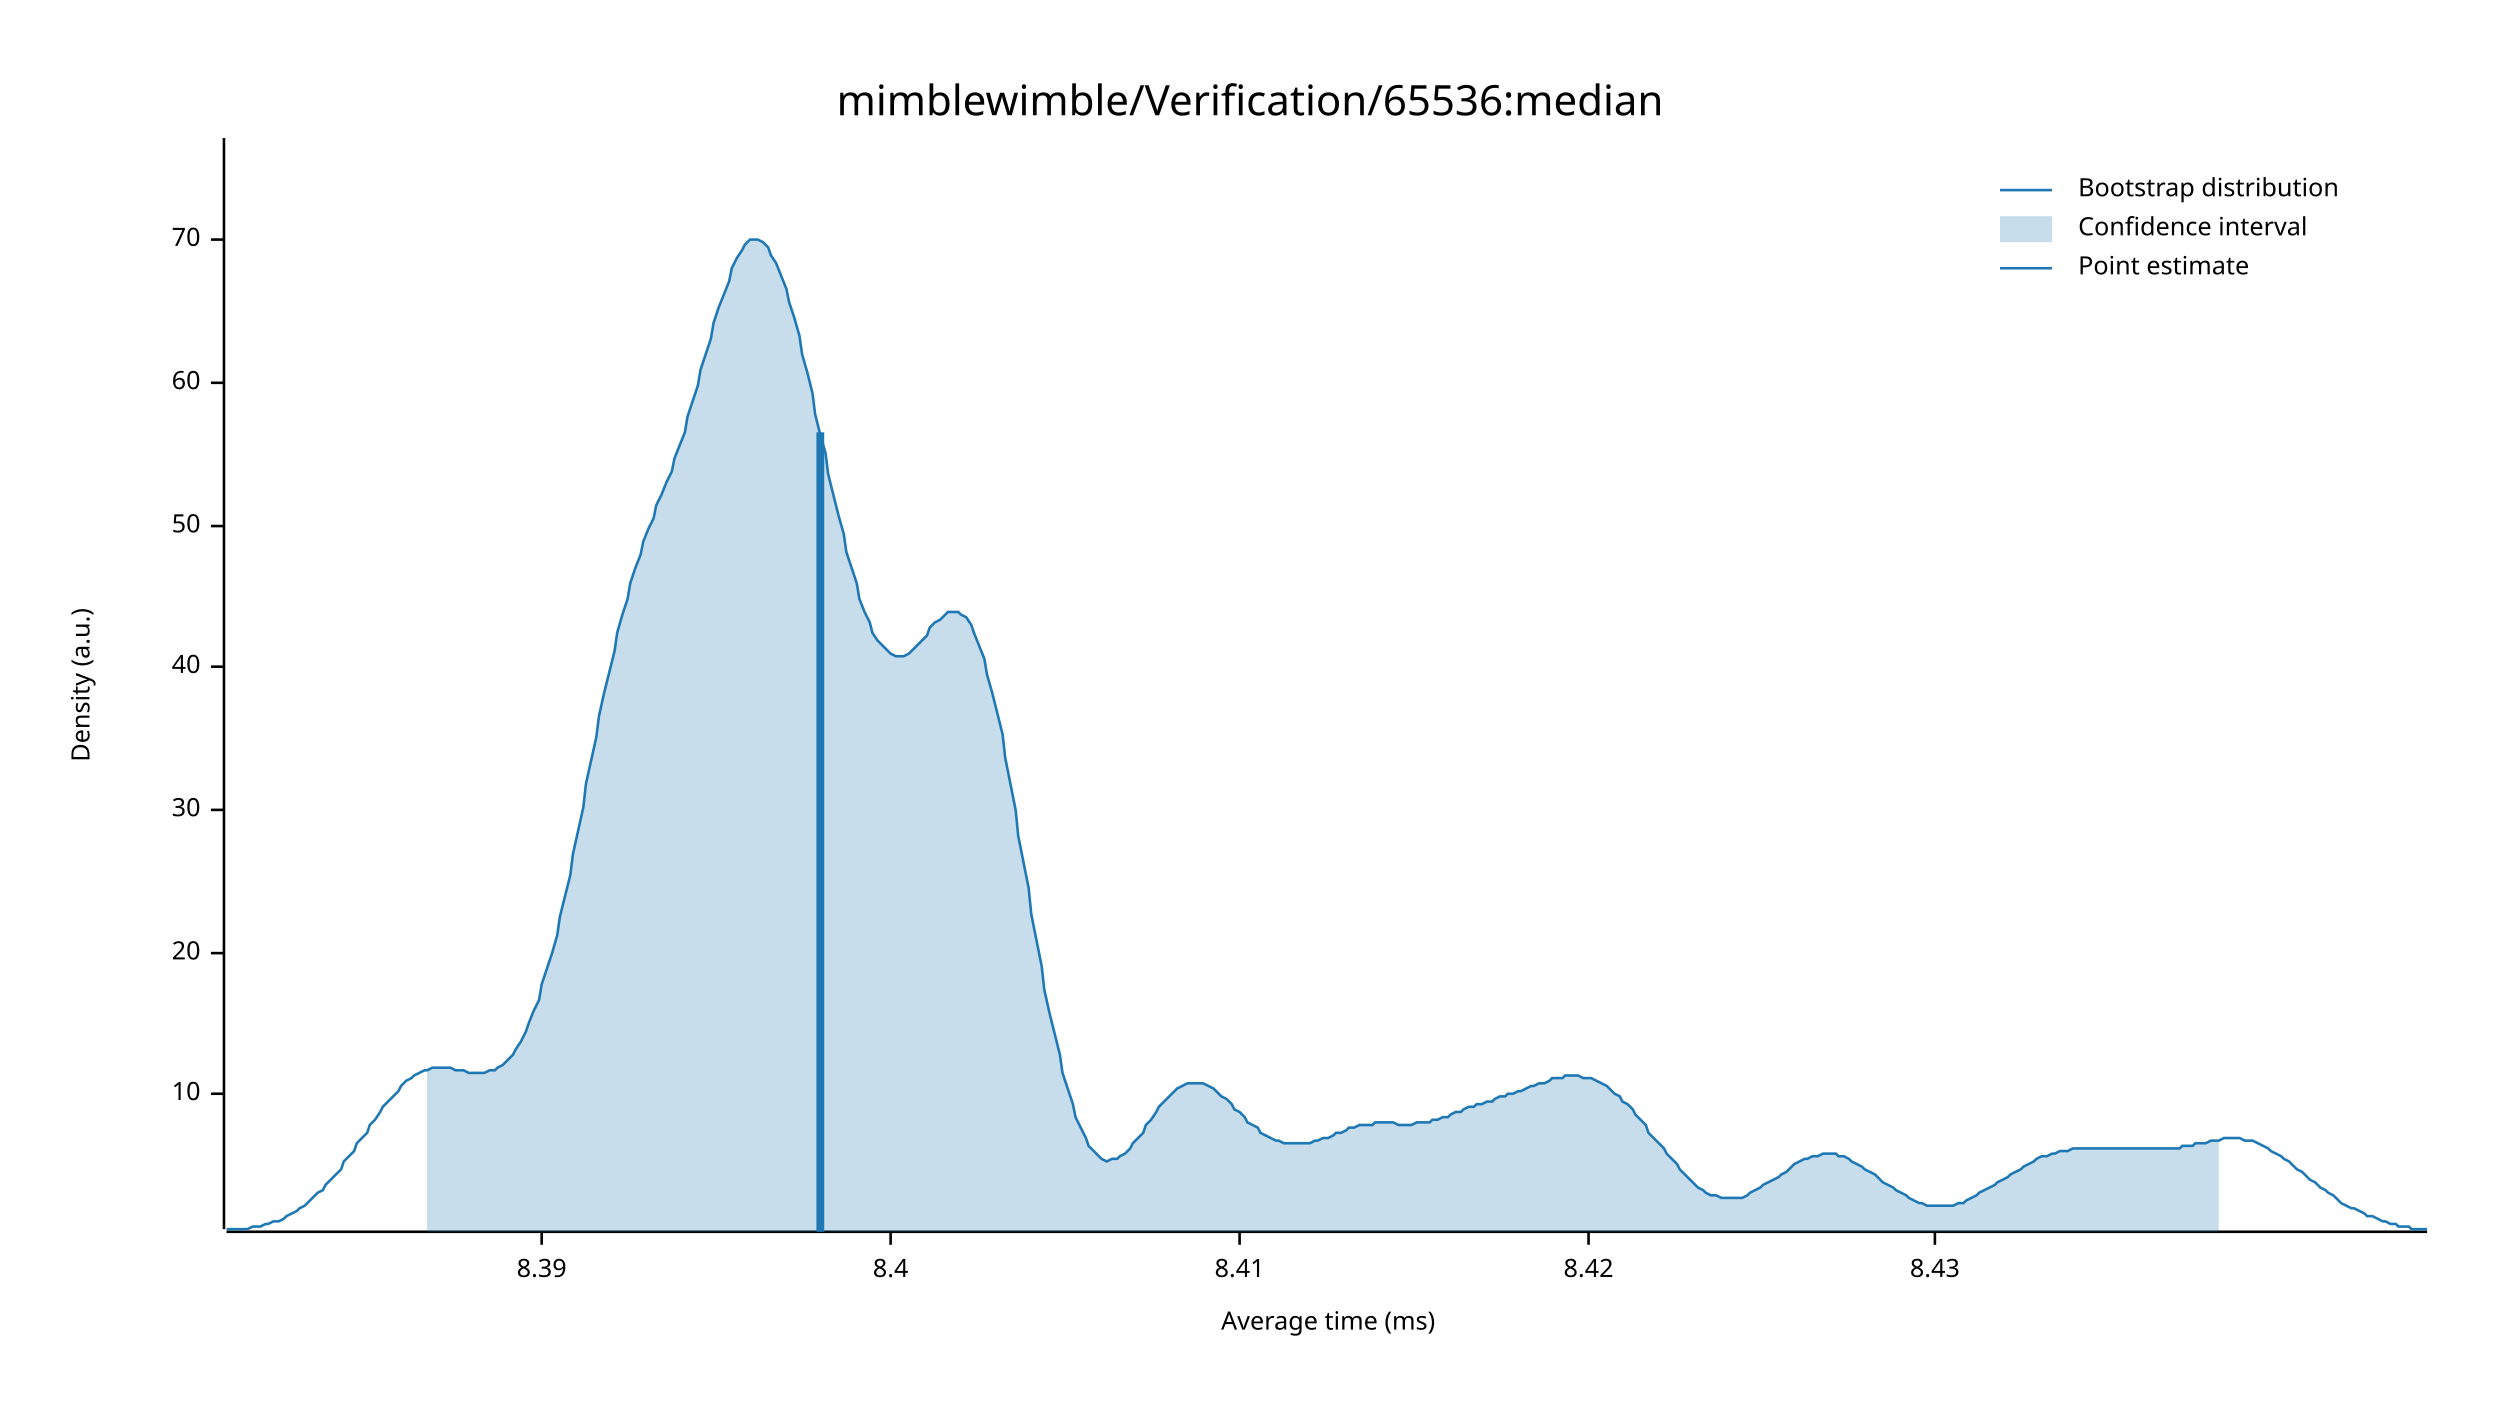
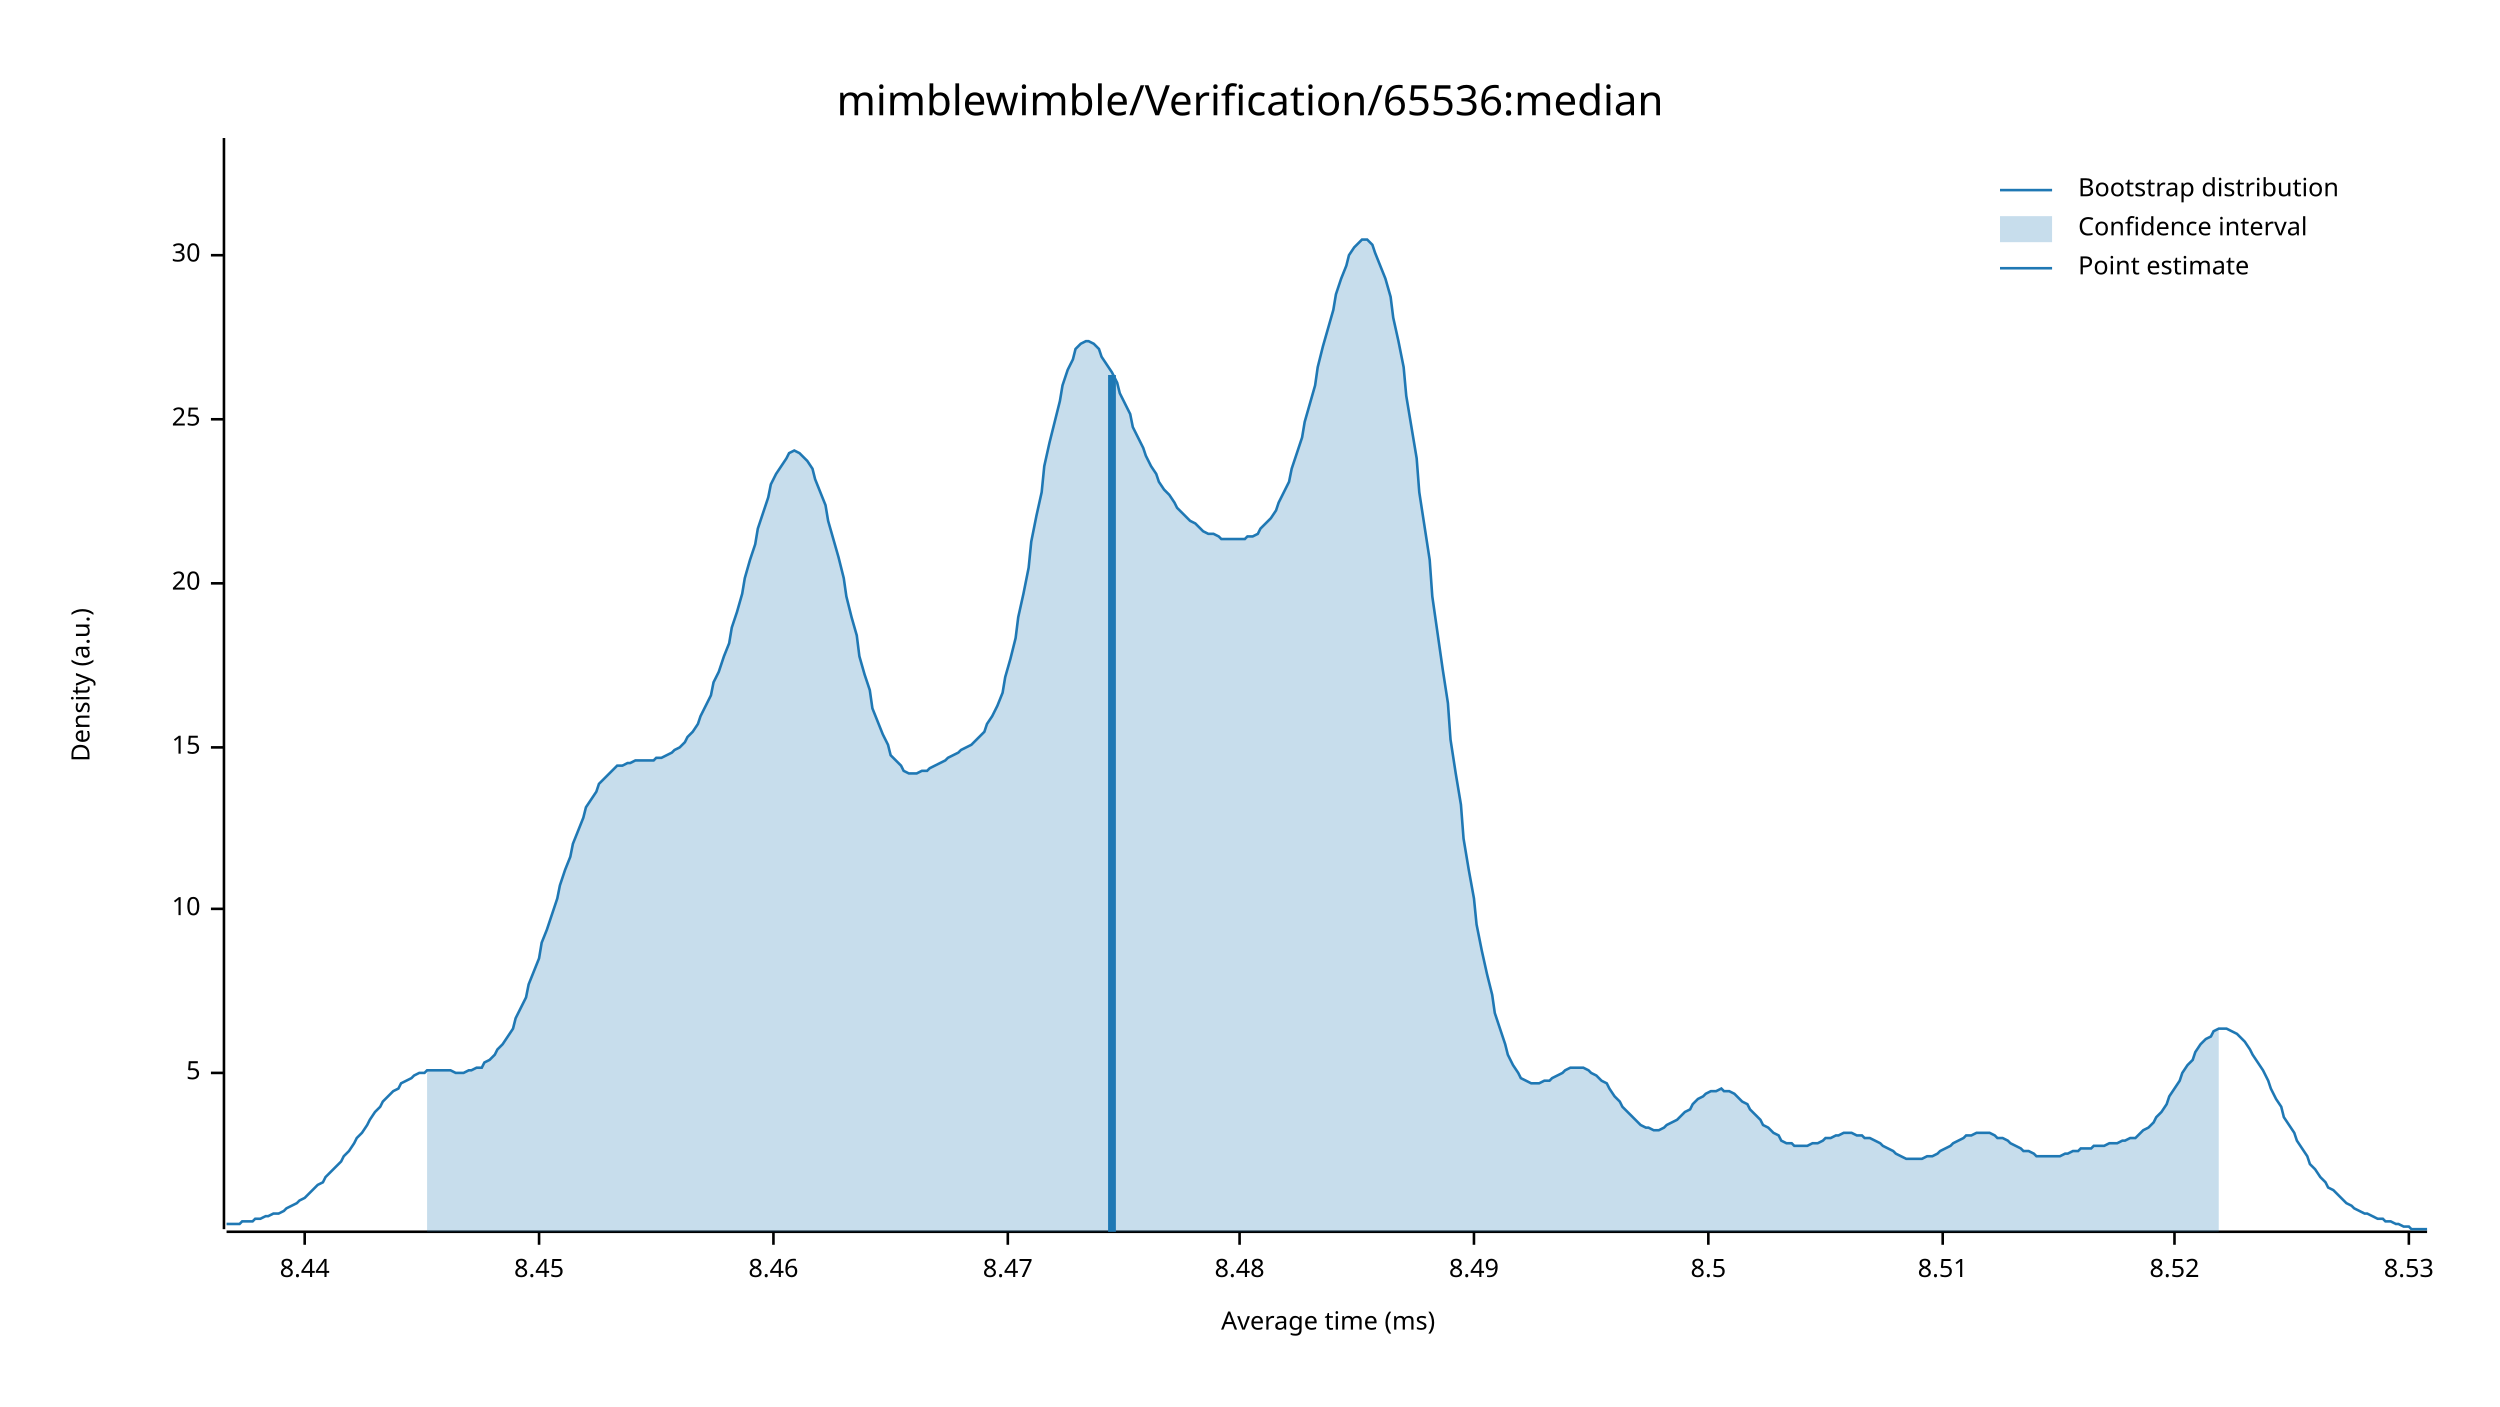
<svg xmlns="http://www.w3.org/2000/svg" width="960" height="540" viewBox="0 0 960 540">
  <text x="480" y="32" dy="0.76em" text-anchor="middle" font-family="sans-serif" font-size="16.129" opacity="1" fill="#000000">
mimblewimble/Verification/65536:median
</text>
  <text x="27" y="263" dy="0.76em" text-anchor="middle" font-family="sans-serif" font-size="9.677" opacity="1" fill="#000000" transform="rotate(270, 27, 263)">
Density (a.u.)
</text>
  <text x="510" y="513" dy="-0.5ex" text-anchor="middle" font-family="sans-serif" font-size="9.677" opacity="1" fill="#000000">
Average time (ms)
</text>
  <polyline fill="none" opacity="1" stroke="#000000" stroke-width="1" points="86,53 86,472 " />
-   <text x="77" y="420" dy="0.5ex" text-anchor="end" font-family="sans-serif" font-size="9.677" opacity="1" fill="#000000">
+   <text x="77" y="412" dy="0.5ex" text-anchor="end" font-family="sans-serif" font-size="9.677" opacity="1" fill="#000000">
+ 5
+ </text>
+   <polyline fill="none" opacity="1" stroke="#000000" stroke-width="1" points="81,412 86,412 " />
+   <text x="77" y="349" dy="0.5ex" text-anchor="end" font-family="sans-serif" font-size="9.677" opacity="1" fill="#000000">
10
</text>
-   <polyline fill="none" opacity="1" stroke="#000000" stroke-width="1" points="81,420 86,420 " />
-   <text x="77" y="366" dy="0.5ex" text-anchor="end" font-family="sans-serif" font-size="9.677" opacity="1" fill="#000000">
+   <polyline fill="none" opacity="1" stroke="#000000" stroke-width="1" points="81,349 86,349 " />
+   <text x="77" y="287" dy="0.5ex" text-anchor="end" font-family="sans-serif" font-size="9.677" opacity="1" fill="#000000">
+ 15
+ </text>
+   <polyline fill="none" opacity="1" stroke="#000000" stroke-width="1" points="81,287 86,287 " />
+   <text x="77" y="224" dy="0.5ex" text-anchor="end" font-family="sans-serif" font-size="9.677" opacity="1" fill="#000000">
20
</text>
-   <polyline fill="none" opacity="1" stroke="#000000" stroke-width="1" points="81,366 86,366 " />
-   <text x="77" y="311" dy="0.5ex" text-anchor="end" font-family="sans-serif" font-size="9.677" opacity="1" fill="#000000">
+   <polyline fill="none" opacity="1" stroke="#000000" stroke-width="1" points="81,224 86,224 " />
+   <text x="77" y="161" dy="0.5ex" text-anchor="end" font-family="sans-serif" font-size="9.677" opacity="1" fill="#000000">
+ 25
+ </text>
+   <polyline fill="none" opacity="1" stroke="#000000" stroke-width="1" points="81,161 86,161 " />
+   <text x="77" y="98" dy="0.5ex" text-anchor="end" font-family="sans-serif" font-size="9.677" opacity="1" fill="#000000">
30
</text>
-   <polyline fill="none" opacity="1" stroke="#000000" stroke-width="1" points="81,311 86,311 " />
-   <text x="77" y="256" dy="0.5ex" text-anchor="end" font-family="sans-serif" font-size="9.677" opacity="1" fill="#000000">
- 40
+   <polyline fill="none" opacity="1" stroke="#000000" stroke-width="1" points="81,98 86,98 " />
+   <polyline fill="none" opacity="1" stroke="#000000" stroke-width="1" points="87,473 932,473 " />
+   <text x="117" y="483" dy="0.76em" text-anchor="middle" font-family="sans-serif" font-size="9.677" opacity="1" fill="#000000">
+ 8.44
</text>
-   <polyline fill="none" opacity="1" stroke="#000000" stroke-width="1" points="81,256 86,256 " />
-   <text x="77" y="202" dy="0.5ex" text-anchor="end" font-family="sans-serif" font-size="9.677" opacity="1" fill="#000000">
- 50
+   <polyline fill="none" opacity="1" stroke="#000000" stroke-width="1" points="117,473 117,478 " />
+   <text x="207" y="483" dy="0.76em" text-anchor="middle" font-family="sans-serif" font-size="9.677" opacity="1" fill="#000000">
+ 8.45
</text>
-   <polyline fill="none" opacity="1" stroke="#000000" stroke-width="1" points="81,202 86,202 " />
-   <text x="77" y="147" dy="0.5ex" text-anchor="end" font-family="sans-serif" font-size="9.677" opacity="1" fill="#000000">
- 60
+   <polyline fill="none" opacity="1" stroke="#000000" stroke-width="1" points="207,473 207,478 " />
+   <text x="297" y="483" dy="0.76em" text-anchor="middle" font-family="sans-serif" font-size="9.677" opacity="1" fill="#000000">
+ 8.46
</text>
-   <polyline fill="none" opacity="1" stroke="#000000" stroke-width="1" points="81,147 86,147 " />
-   <text x="77" y="92" dy="0.5ex" text-anchor="end" font-family="sans-serif" font-size="9.677" opacity="1" fill="#000000">
- 70
+   <polyline fill="none" opacity="1" stroke="#000000" stroke-width="1" points="297,473 297,478 " />
+   <text x="387" y="483" dy="0.76em" text-anchor="middle" font-family="sans-serif" font-size="9.677" opacity="1" fill="#000000">
+ 8.47
</text>
-   <polyline fill="none" opacity="1" stroke="#000000" stroke-width="1" points="81,92 86,92 " />
-   <polyline fill="none" opacity="1" stroke="#000000" stroke-width="1" points="87,473 932,473 " />
-   <text x="208" y="483" dy="0.76em" text-anchor="middle" font-family="sans-serif" font-size="9.677" opacity="1" fill="#000000">
- 8.39
- </text>
-   <polyline fill="none" opacity="1" stroke="#000000" stroke-width="1" points="208,473 208,478 " />
-   <text x="342" y="483" dy="0.76em" text-anchor="middle" font-family="sans-serif" font-size="9.677" opacity="1" fill="#000000">
- 8.4
- </text>
-   <polyline fill="none" opacity="1" stroke="#000000" stroke-width="1" points="342,473 342,478 " />
+   <polyline fill="none" opacity="1" stroke="#000000" stroke-width="1" points="387,473 387,478 " />
  <text x="476" y="483" dy="0.76em" text-anchor="middle" font-family="sans-serif" font-size="9.677" opacity="1" fill="#000000">
- 8.41
+ 8.48
</text>
  <polyline fill="none" opacity="1" stroke="#000000" stroke-width="1" points="476,473 476,478 " />
-   <text x="610" y="483" dy="0.76em" text-anchor="middle" font-family="sans-serif" font-size="9.677" opacity="1" fill="#000000">
- 8.42
+   <text x="566" y="483" dy="0.76em" text-anchor="middle" font-family="sans-serif" font-size="9.677" opacity="1" fill="#000000">
+ 8.49
</text>
-   <polyline fill="none" opacity="1" stroke="#000000" stroke-width="1" points="610,473 610,478 " />
-   <text x="743" y="483" dy="0.76em" text-anchor="middle" font-family="sans-serif" font-size="9.677" opacity="1" fill="#000000">
- 8.43
+   <polyline fill="none" opacity="1" stroke="#000000" stroke-width="1" points="566,473 566,478 " />
+   <text x="656" y="483" dy="0.76em" text-anchor="middle" font-family="sans-serif" font-size="9.677" opacity="1" fill="#000000">
+ 8.5
</text>
-   <polyline fill="none" opacity="1" stroke="#000000" stroke-width="1" points="743,473 743,478 " />
-   <polyline fill="none" opacity="1" stroke="#1F78B4" stroke-width="1" points="87,472 88,472 90,472 92,472 93,472 95,472 97,471 98,471 100,471 102,470 103,470 105,469 107,469 109,468 110,467 112,466 114,465 115,464 117,463 119,461 120,460 122,458 124,457 125,455 127,453 129,451 131,449 132,446 134,444 136,442 137,439 139,437 141,435 142,432 144,430 146,427 147,425 149,423 151,421 153,419 154,417 156,415 158,414 159,413 161,412 163,411 164,411 166,410 168,410 169,410 171,410 173,410 175,411 176,411 178,411 180,412 181,412 183,412 185,412 186,412 188,411 190,411 191,410 193,409 195,407 197,405 198,403 200,400 202,396 203,393 205,388 207,384 208,378 210,372 212,366 214,359 215,352 217,344 219,336 220,328 222,319 224,310 225,301 227,292 229,283 230,275 232,266 234,258 236,250 237,243 239,236 241,230 242,224 244,218 246,213 247,208 249,203 251,199 252,194 254,190 256,185 258,181 259,176 261,171 263,166 264,160 266,154 268,148 269,142 271,136 273,130 274,124 276,118 278,113 280,108 281,103 283,99 285,96 286,94 288,92 290,92 291,92 293,93 295,95 296,98 298,101 300,106 302,111 303,116 305,122 307,129 308,136 310,143 312,151 313,159 315,167 317,174 318,182 320,190 322,198 324,205 325,212 327,218 329,224 330,230 332,235 334,239 335,243 337,246 339,248 341,250 342,251 344,252 346,252 347,252 349,251 351,249 352,248 354,246 356,244 357,241 359,239 361,238 363,236 364,235 366,235 368,235 369,236 371,237 373,240 374,243 376,248 378,253 379,259 381,266 383,274 385,282 386,291 388,301 390,311 391,321 393,331 395,341 396,351 398,361 400,371 401,380 403,389 405,397 407,405 408,412 410,418 412,424 413,429 415,433 417,437 418,440 420,442 422,444 423,445 425,446 427,445 429,445 430,444 432,443 434,441 435,439 437,437 439,435 440,432 442,430 444,427 445,425 447,423 449,421 451,419 452,418 454,417 456,416 457,416 459,416 461,416 462,416 464,417 466,418 468,420 469,421 471,422 473,424 474,426 476,427 478,429 479,431 481,432 483,433 484,435 486,436 488,437 490,438 491,438 493,439 495,439 496,439 498,439 500,439 501,439 503,439 505,438 506,438 508,437 510,437 512,436 513,435 515,435 517,434 518,433 520,433 522,432 523,432 525,432 527,432 528,431 530,431 532,431 534,431 535,431 537,432 539,432 540,432 542,432 544,431 545,431 547,431 549,431 550,430 552,430 554,429 556,429 557,428 559,427 561,427 562,426 564,425 566,425 567,424 569,424 571,423 573,423 574,422 576,421 578,421 579,420 581,420 583,419 584,419 586,418 588,417 589,417 591,416 593,416 595,415 596,414 598,414 600,414 601,413 603,413 605,413 606,413 608,414 610,414 611,414 613,415 615,416 617,417 618,418 620,420 622,421 623,423 625,424 627,426 628,428 630,430 632,432 633,435 635,437 637,439 639,441 640,443 642,445 644,447 645,449 647,451 649,453 650,454 652,456 654,457 655,458 657,459 659,459 661,460 662,460 664,460 666,460 667,460 669,460 671,459 672,458 674,457 676,456 677,455 679,454 681,453 683,452 684,451 686,450 688,448 689,447 691,446 693,445 694,445 696,444 698,444 700,443 701,443 703,443 705,443 706,444 708,444 710,445 711,446 713,447 715,448 716,449 718,450 720,451 722,453 723,454 725,455 727,456 728,457 730,458 732,459 733,460 735,461 737,462 738,462 740,463 742,463 744,463 745,463 747,463 749,463 750,463 752,462 754,462 755,461 757,460 759,459 760,458 762,457 764,456 766,455 767,454 769,453 771,452 772,451 774,450 776,449 777,448 779,447 781,446 782,445 784,444 786,444 788,443 789,443 791,442 793,442 794,442 796,441 798,441 799,441 801,441 803,441 804,441 806,441 808,441 810,441 811,441 813,441 815,441 816,441 818,441 820,441 821,441 823,441 825,441 827,441 828,441 830,441 832,441 833,441 835,441 837,441 838,440 840,440 842,440 843,439 845,439 847,439 849,438 850,438 852,438 854,437 855,437 857,437 859,437 860,437 862,438 864,438 865,438 867,439 869,440 871,441 872,442 874,443 876,444 877,445 879,446 881,448 882,449 884,450 886,452 887,453 889,454 891,456 893,457 894,458 896,459 898,461 899,462 901,463 903,464 904,464 906,465 908,466 909,467 911,467 913,468 915,469 916,469 918,470 920,470 921,471 923,471 925,471 926,472 928,472 930,472 932,472 " />
-   <polygon opacity="0.25" fill="#1F78B4" points="164,411 166,410 168,410 169,410 171,410 173,410 175,411 176,411 178,411 180,412 181,412 183,412 185,412 186,412 188,411 190,411 191,410 193,409 195,407 197,405 198,403 200,400 202,396 203,393 205,388 207,384 208,378 210,372 212,366 214,359 215,352 217,344 219,336 220,328 222,319 224,310 225,301 227,292 229,283 230,275 232,266 234,258 236,250 237,243 239,236 241,230 242,224 244,218 246,213 247,208 249,203 251,199 252,194 254,190 256,185 258,181 259,176 261,171 263,166 264,160 266,154 268,148 269,142 271,136 273,130 274,124 276,118 278,113 280,108 281,103 283,99 285,96 286,94 288,92 290,92 291,92 293,93 295,95 296,98 298,101 300,106 302,111 303,116 305,122 307,129 308,136 310,143 312,151 313,159 315,167 317,174 318,182 320,190 322,198 324,205 325,212 327,218 329,224 330,230 332,235 334,239 335,243 337,246 339,248 341,250 342,251 344,252 346,252 347,252 349,251 351,249 352,248 354,246 356,244 357,241 359,239 361,238 363,236 364,235 366,235 368,235 369,236 371,237 373,240 374,243 376,248 378,253 379,259 381,266 383,274 385,282 386,291 388,301 390,311 391,321 393,331 395,341 396,351 398,361 400,371 401,380 403,389 405,397 407,405 408,412 410,418 412,424 413,429 415,433 417,437 418,440 420,442 422,444 423,445 425,446 427,445 429,445 430,444 432,443 434,441 435,439 437,437 439,435 440,432 442,430 444,427 445,425 447,423 449,421 451,419 452,418 454,417 456,416 457,416 459,416 461,416 462,416 464,417 466,418 468,420 469,421 471,422 473,424 474,426 476,427 478,429 479,431 481,432 483,433 484,435 486,436 488,437 490,438 491,438 493,439 495,439 496,439 498,439 500,439 501,439 503,439 505,438 506,438 508,437 510,437 512,436 513,435 515,435 517,434 518,433 520,433 522,432 523,432 525,432 527,432 528,431 530,431 532,431 534,431 535,431 537,432 539,432 540,432 542,432 544,431 545,431 547,431 549,431 550,430 552,430 554,429 556,429 557,428 559,427 561,427 562,426 564,425 566,425 567,424 569,424 571,423 573,423 574,422 576,421 578,421 579,420 581,420 583,419 584,419 586,418 588,417 589,417 591,416 593,416 595,415 596,414 598,414 600,414 601,413 603,413 605,413 606,413 608,414 610,414 611,414 613,415 615,416 617,417 618,418 620,420 622,421 623,423 625,424 627,426 628,428 630,430 632,432 633,435 635,437 637,439 639,441 640,443 642,445 644,447 645,449 647,451 649,453 650,454 652,456 654,457 655,458 657,459 659,459 661,460 662,460 664,460 666,460 667,460 669,460 671,459 672,458 674,457 676,456 677,455 679,454 681,453 683,452 684,451 686,450 688,448 689,447 691,446 693,445 694,445 696,444 698,444 700,443 701,443 703,443 705,443 706,444 708,444 710,445 711,446 713,447 715,448 716,449 718,450 720,451 722,453 723,454 725,455 727,456 728,457 730,458 732,459 733,460 735,461 737,462 738,462 740,463 742,463 744,463 745,463 747,463 749,463 750,463 752,462 754,462 755,461 757,460 759,459 760,458 762,457 764,456 766,455 767,454 769,453 771,452 772,451 774,450 776,449 777,448 779,447 781,446 782,445 784,444 786,444 788,443 789,443 791,442 793,442 794,442 796,441 798,441 799,441 801,441 803,441 804,441 806,441 808,441 810,441 811,441 813,441 815,441 816,441 818,441 820,441 821,441 823,441 825,441 827,441 828,441 830,441 832,441 833,441 835,441 837,441 838,440 840,440 842,440 843,439 845,439 847,439 849,438 850,438 852,438 852,473 164,473 " />
-   <polyline fill="none" opacity="1" stroke="#1F78B4" stroke-width="3" points="315,473 315,166 " />
+   <polyline fill="none" opacity="1" stroke="#000000" stroke-width="1" points="656,473 656,478 " />
+   <text x="746" y="483" dy="0.76em" text-anchor="middle" font-family="sans-serif" font-size="9.677" opacity="1" fill="#000000">
+ 8.51
+ </text>
+   <polyline fill="none" opacity="1" stroke="#000000" stroke-width="1" points="746,473 746,478 " />
+   <text x="835" y="483" dy="0.76em" text-anchor="middle" font-family="sans-serif" font-size="9.677" opacity="1" fill="#000000">
+ 8.52
+ </text>
+   <polyline fill="none" opacity="1" stroke="#000000" stroke-width="1" points="835,473 835,478 " />
+   <text x="925" y="483" dy="0.76em" text-anchor="middle" font-family="sans-serif" font-size="9.677" opacity="1" fill="#000000">
+ 8.53
+ </text>
+   <polyline fill="none" opacity="1" stroke="#000000" stroke-width="1" points="925,473 925,478 " />
+   <polyline fill="none" opacity="1" stroke="#1F78B4" stroke-width="1" points="87,470 88,470 90,470 92,470 93,469 95,469 97,469 98,468 100,468 102,467 103,467 105,466 107,466 109,465 110,464 112,463 114,462 115,461 117,460 119,458 120,457 122,455 124,454 125,452 127,450 129,448 131,446 132,444 134,442 136,439 137,437 139,435 141,432 142,430 144,427 146,425 147,423 149,421 151,419 153,418 154,416 156,415 158,414 159,413 161,412 163,412 164,411 166,411 168,411 169,411 171,411 173,411 175,412 176,412 178,412 180,411 181,411 183,410 185,410 186,408 188,407 190,405 191,403 193,401 195,398 197,395 198,391 200,387 202,383 203,378 205,373 207,368 208,362 210,357 212,351 214,345 215,340 217,334 219,329 220,324 222,319 224,314 225,310 227,307 229,304 230,301 232,299 234,297 236,295 237,294 239,294 241,293 242,293 244,292 246,292 247,292 249,292 251,292 252,291 254,291 256,290 258,289 259,288 261,287 263,285 264,283 266,281 268,278 269,275 271,271 273,267 274,262 276,258 278,252 280,247 281,241 283,235 285,228 286,222 288,215 290,209 291,203 293,197 295,191 296,186 298,182 300,179 302,176 303,174 305,173 307,174 308,175 310,177 312,180 313,184 315,189 317,194 318,200 320,207 322,214 324,222 325,229 327,237 329,244 330,252 332,259 334,265 335,272 337,277 339,282 341,286 342,290 344,292 346,294 347,296 349,297 351,297 352,297 354,296 356,296 357,295 359,294 361,293 363,292 364,291 366,290 368,289 369,288 371,287 373,286 374,285 376,283 378,281 379,278 381,275 383,271 385,266 386,260 388,253 390,245 391,237 393,228 395,218 396,208 398,198 400,189 401,179 403,170 405,162 407,154 408,148 410,142 412,138 413,134 415,132 417,131 418,131 420,132 422,134 423,137 425,140 427,143 429,147 430,151 432,155 434,159 435,164 437,168 439,172 440,175 442,179 444,182 445,185 447,188 449,190 451,193 452,195 454,197 456,199 457,200 459,201 461,203 462,204 464,205 466,205 468,206 469,207 471,207 473,207 474,207 476,207 478,207 479,206 481,206 483,205 484,203 486,201 488,199 490,196 491,193 493,189 495,185 496,180 498,174 500,168 501,162 503,155 505,148 506,141 508,133 510,126 512,119 513,113 515,107 517,102 518,98 520,95 522,93 523,92 525,92 527,94 528,97 530,102 532,107 534,114 535,122 537,131 539,141 540,152 542,164 544,176 545,189 547,202 549,215 550,229 552,243 554,257 556,270 557,284 559,297 561,309 562,322 564,334 566,345 567,355 569,365 571,374 573,382 574,389 576,395 578,401 579,405 581,409 583,412 584,414 586,415 588,416 589,416 591,416 593,415 595,415 596,414 598,413 600,412 601,411 603,410 605,410 606,410 608,410 610,411 611,412 613,413 615,415 617,416 618,418 620,421 622,423 623,425 625,427 627,429 628,430 630,432 632,433 633,433 635,434 637,434 639,433 640,432 642,431 644,430 645,429 647,427 649,426 650,424 652,422 654,421 655,420 657,419 659,419 661,418 662,419 664,419 666,420 667,421 669,423 671,424 672,426 674,428 676,430 677,432 679,433 681,435 683,436 684,438 686,439 688,439 689,440 691,440 693,440 694,440 696,439 698,439 700,438 701,437 703,437 705,436 706,436 708,435 710,435 711,435 713,436 715,436 716,437 718,437 720,438 722,439 723,440 725,441 727,442 728,443 730,444 732,445 733,445 735,445 737,445 738,445 740,444 742,444 744,443 745,442 747,441 749,440 750,439 752,438 754,437 755,436 757,436 759,435 760,435 762,435 764,435 766,436 767,437 769,437 771,438 772,439 774,440 776,441 777,442 779,442 781,443 782,444 784,444 786,444 788,444 789,444 791,444 793,443 794,443 796,442 798,442 799,441 801,441 803,441 804,440 806,440 808,440 810,439 811,439 813,439 815,438 816,438 818,437 820,437 821,436 823,434 825,433 827,431 828,429 830,427 832,424 833,421 835,418 837,415 838,412 840,409 842,407 843,404 845,401 847,399 849,398 850,396 852,395 854,395 855,395 857,396 859,397 860,398 862,400 864,403 865,405 867,408 869,411 871,415 872,418 874,422 876,425 877,429 879,432 881,435 882,438 884,441 886,444 887,447 889,449 891,452 893,454 894,456 896,457 898,459 899,460 901,462 903,463 904,464 906,465 908,466 909,466 911,467 913,468 915,468 916,469 918,469 920,470 921,470 923,471 925,471 926,472 928,472 930,472 932,472 " />
+   <polygon opacity="0.25" fill="#1F78B4" points="164,411 166,411 168,411 169,411 171,411 173,411 175,412 176,412 178,412 180,411 181,411 183,410 185,410 186,408 188,407 190,405 191,403 193,401 195,398 197,395 198,391 200,387 202,383 203,378 205,373 207,368 208,362 210,357 212,351 214,345 215,340 217,334 219,329 220,324 222,319 224,314 225,310 227,307 229,304 230,301 232,299 234,297 236,295 237,294 239,294 241,293 242,293 244,292 246,292 247,292 249,292 251,292 252,291 254,291 256,290 258,289 259,288 261,287 263,285 264,283 266,281 268,278 269,275 271,271 273,267 274,262 276,258 278,252 280,247 281,241 283,235 285,228 286,222 288,215 290,209 291,203 293,197 295,191 296,186 298,182 300,179 302,176 303,174 305,173 307,174 308,175 310,177 312,180 313,184 315,189 317,194 318,200 320,207 322,214 324,222 325,229 327,237 329,244 330,252 332,259 334,265 335,272 337,277 339,282 341,286 342,290 344,292 346,294 347,296 349,297 351,297 352,297 354,296 356,296 357,295 359,294 361,293 363,292 364,291 366,290 368,289 369,288 371,287 373,286 374,285 376,283 378,281 379,278 381,275 383,271 385,266 386,260 388,253 390,245 391,237 393,228 395,218 396,208 398,198 400,189 401,179 403,170 405,162 407,154 408,148 410,142 412,138 413,134 415,132 417,131 418,131 420,132 422,134 423,137 425,140 427,143 429,147 430,151 432,155 434,159 435,164 437,168 439,172 440,175 442,179 444,182 445,185 447,188 449,190 451,193 452,195 454,197 456,199 457,200 459,201 461,203 462,204 464,205 466,205 468,206 469,207 471,207 473,207 474,207 476,207 478,207 479,206 481,206 483,205 484,203 486,201 488,199 490,196 491,193 493,189 495,185 496,180 498,174 500,168 501,162 503,155 505,148 506,141 508,133 510,126 512,119 513,113 515,107 517,102 518,98 520,95 522,93 523,92 525,92 527,94 528,97 530,102 532,107 534,114 535,122 537,131 539,141 540,152 542,164 544,176 545,189 547,202 549,215 550,229 552,243 554,257 556,270 557,284 559,297 561,309 562,322 564,334 566,345 567,355 569,365 571,374 573,382 574,389 576,395 578,401 579,405 581,409 583,412 584,414 586,415 588,416 589,416 591,416 593,415 595,415 596,414 598,413 600,412 601,411 603,410 605,410 606,410 608,410 610,411 611,412 613,413 615,415 617,416 618,418 620,421 622,423 623,425 625,427 627,429 628,430 630,432 632,433 633,433 635,434 637,434 639,433 640,432 642,431 644,430 645,429 647,427 649,426 650,424 652,422 654,421 655,420 657,419 659,419 661,418 662,419 664,419 666,420 667,421 669,423 671,424 672,426 674,428 676,430 677,432 679,433 681,435 683,436 684,438 686,439 688,439 689,440 691,440 693,440 694,440 696,439 698,439 700,438 701,437 703,437 705,436 706,436 708,435 710,435 711,435 713,436 715,436 716,437 718,437 720,438 722,439 723,440 725,441 727,442 728,443 730,444 732,445 733,445 735,445 737,445 738,445 740,444 742,444 744,443 745,442 747,441 749,440 750,439 752,438 754,437 755,436 757,436 759,435 760,435 762,435 764,435 766,436 767,437 769,437 771,438 772,439 774,440 776,441 777,442 779,442 781,443 782,444 784,444 786,444 788,444 789,444 791,444 793,443 794,443 796,442 798,442 799,441 801,441 803,441 804,440 806,440 808,440 810,439 811,439 813,439 815,438 816,438 818,437 820,437 821,436 823,434 825,433 827,431 828,429 830,427 832,424 833,421 835,418 837,415 838,412 840,409 842,407 843,404 845,401 847,399 849,398 850,396 852,395 852,473 164,473 " />
+   <polyline fill="none" opacity="1" stroke="#1F78B4" stroke-width="3" points="427,473 427,144 " />
  <text x="798" y="68" dy="0.76em" text-anchor="start" font-family="sans-serif" font-size="9.677" opacity="1" fill="#000000">
Bootstrap distribution
</text>
  <text x="798" y="83" dy="0.76em" text-anchor="start" font-family="sans-serif" font-size="9.677" opacity="1" fill="#000000">
Confidence interval
</text>
  <text x="798" y="98" dy="0.76em" text-anchor="start" font-family="sans-serif" font-size="9.677" opacity="1" fill="#000000">
Point estimate
</text>
  <polyline fill="none" opacity="1" stroke="#1F78B4" stroke-width="1" points="768,73 788,73 " />
  <rect x="768" y="83" width="20" height="10" opacity="0.25" fill="#1F78B4" stroke="none" />
  <polyline fill="none" opacity="1" stroke="#1F78B4" stroke-width="1" points="768,103 788,103 " />
</svg>
